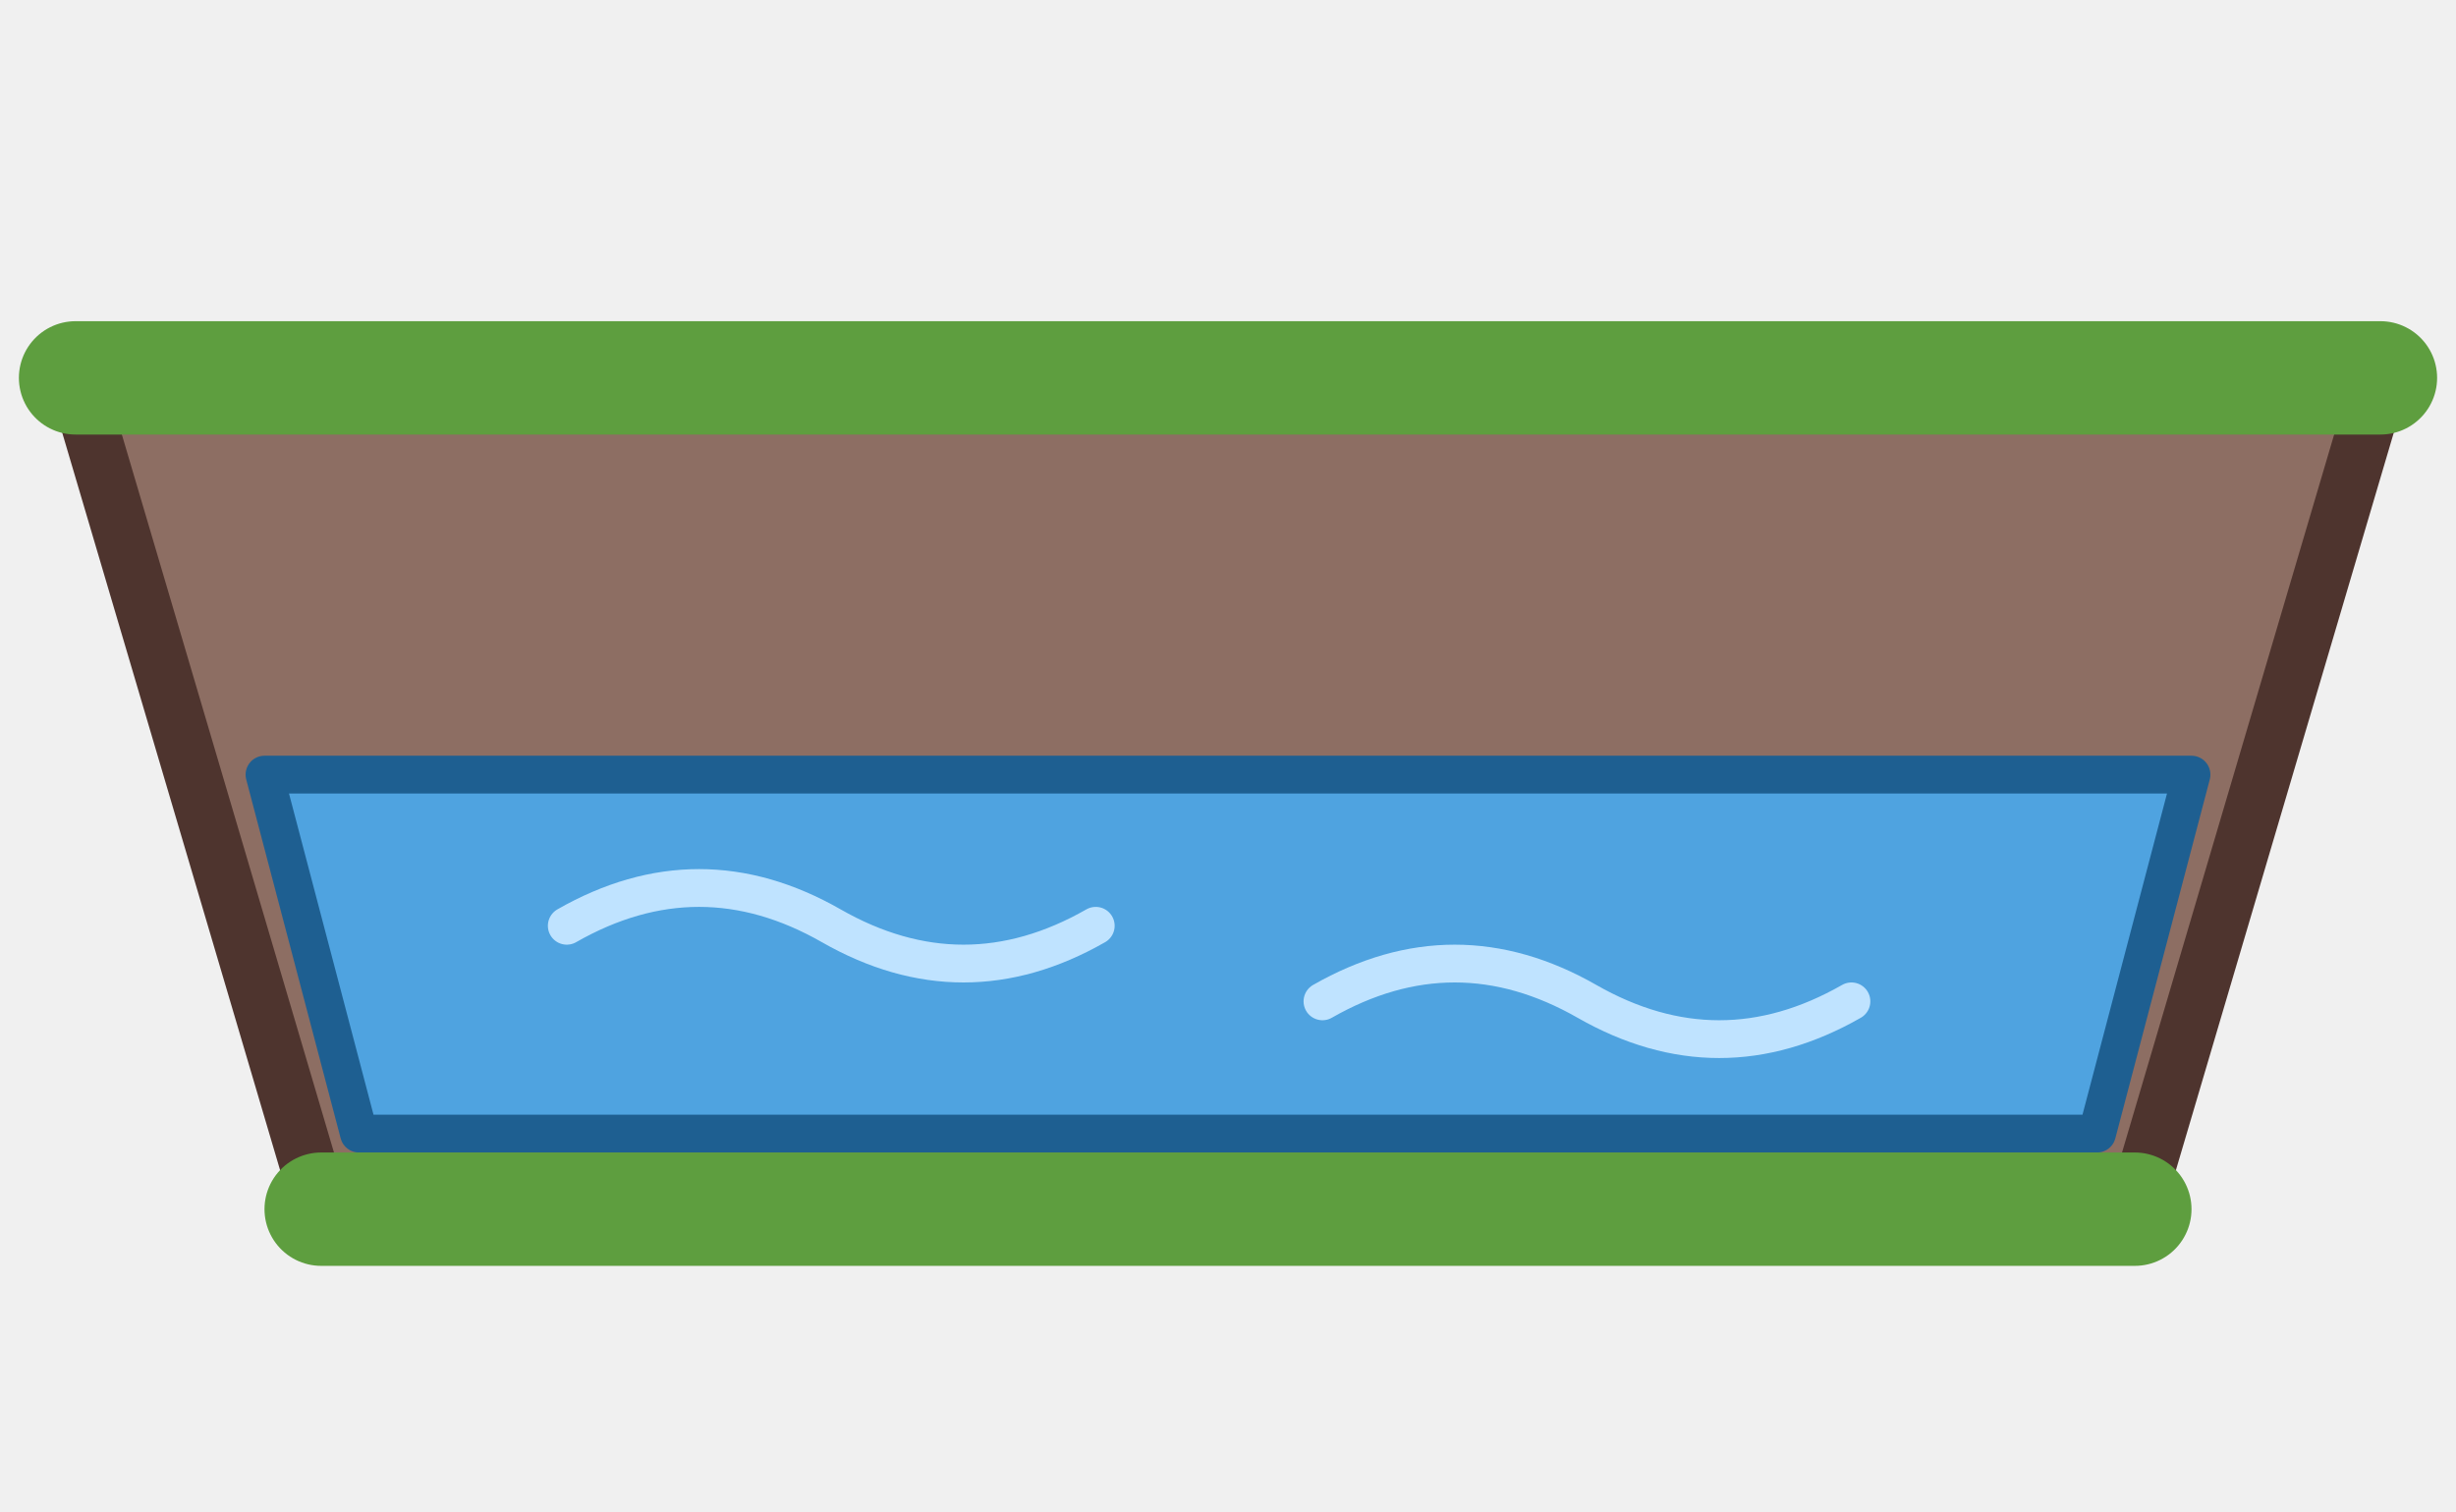
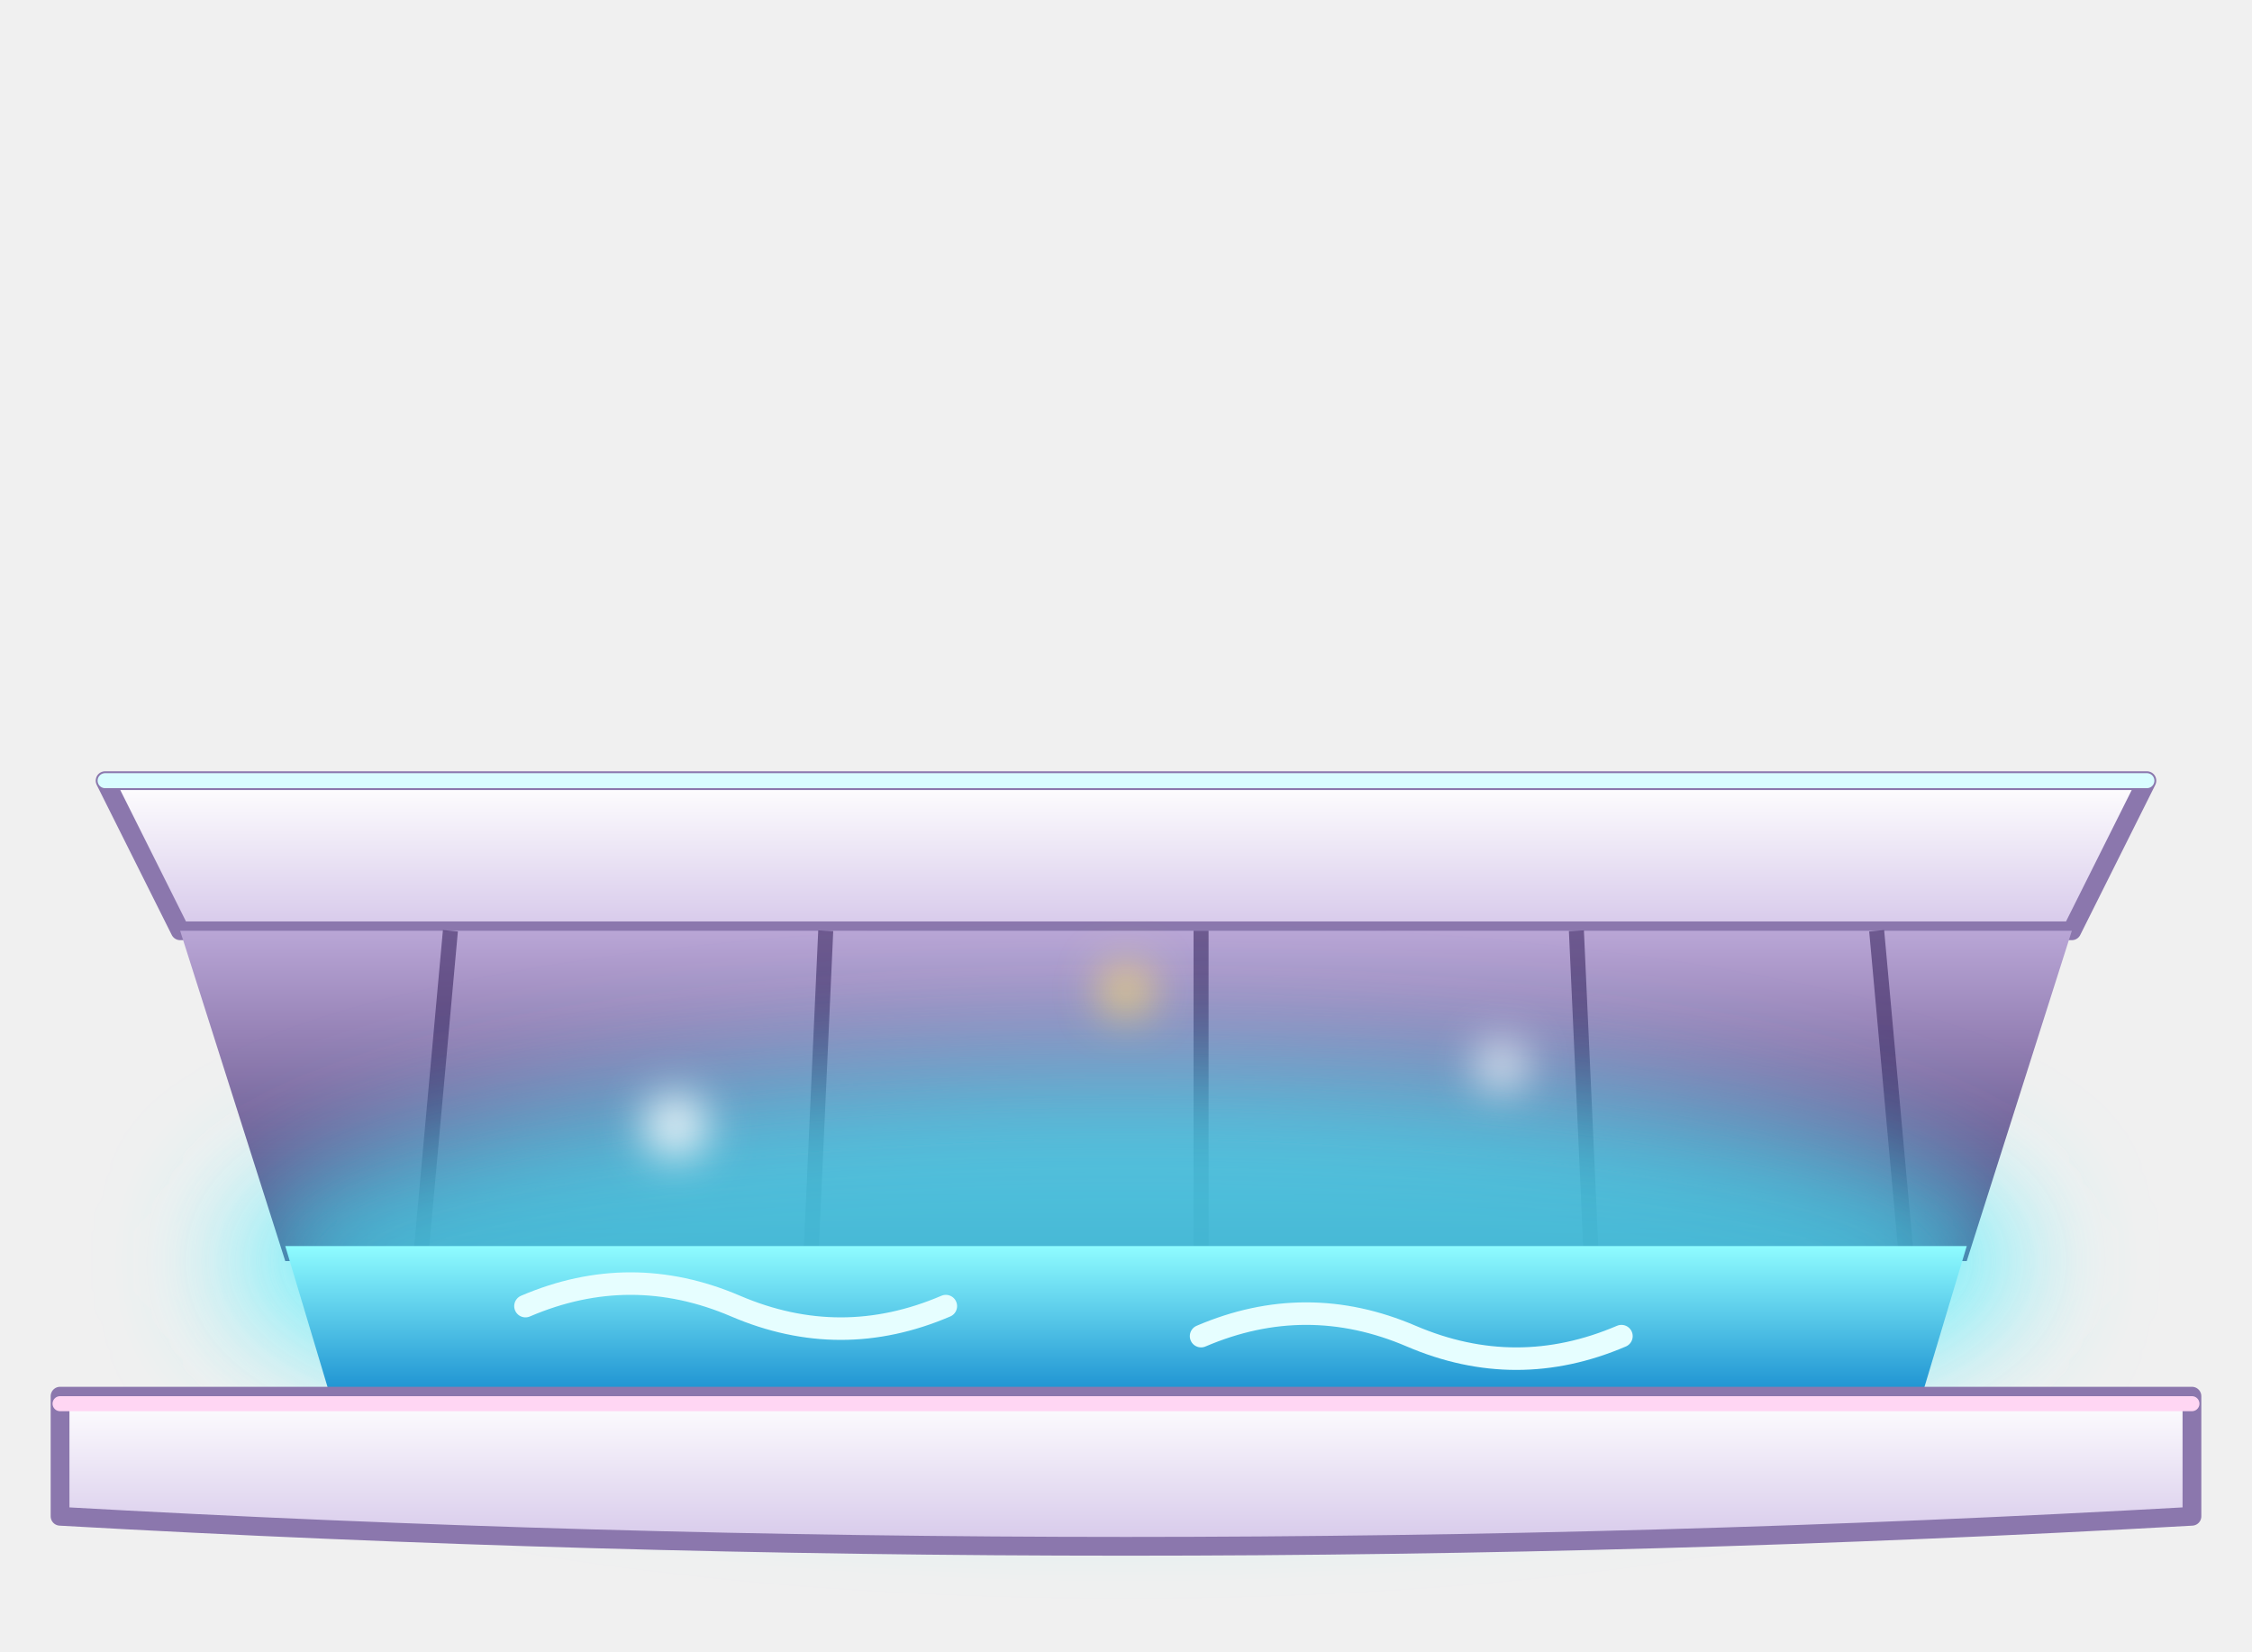
- <svg xmlns="http://www.w3.org/2000/svg" viewBox="0 0 260 160">
-   <path d="M8 40 L252 40 L226 128 L34 128 Z" fill="#8d6e63" stroke="#4e342e" stroke-width="6" stroke-linejoin="round" />
-   <path d="M28 82 L232 82 L222 120 L38 120 Z" fill="#4fa3e0" stroke="#1e5f91" stroke-width="4" stroke-linejoin="round" />
-   <path d="M60 98 Q74 90 88 98 T116 98" fill="none" stroke="#bfe3ff" stroke-width="4" stroke-linecap="round" />
-   <path d="M140 106 Q154 98 168 106 T196 106" fill="none" stroke="#bfe3ff" stroke-width="4" stroke-linecap="round" />
-   <path d="M8 40 L252 40" stroke="#5e9e3f" stroke-width="12" stroke-linecap="round" />
-   <path d="M34 128 L226 128" stroke="#5e9e3f" stroke-width="12" stroke-linecap="round" />
+ <svg xmlns="http://www.w3.org/2000/svg" viewBox="0 0 300 220">
+   <defs>
+     <linearGradient id="wand" x1="0" y1="0" x2="0" y2="1">
+       <stop offset="0" stop-color="#b9a6d6" />
+       <stop offset="1" stop-color="#4a3470" />
+     </linearGradient>
+     <linearGradient id="wasser" x1="0" y1="0" x2="0" y2="1">
+       <stop offset="0" stop-color="#8ffcff" />
+       <stop offset="1" stop-color="#1a8fd0" />
+     </linearGradient>
+     <linearGradient id="rand" x1="0" y1="0" x2="0" y2="1">
+       <stop offset="0" stop-color="#ffffff" />
+       <stop offset="1" stop-color="#d6c8ea" />
+     </linearGradient>
+     <filter id="weich" x="-0.5" y="-0.5" width="2" height="2">
+       <feGaussianBlur stdDeviation="8" />
+     </filter>
+     <filter id="leuchten" x="-1" y="-1" width="3" height="3">
+       <feGaussianBlur stdDeviation="3" />
+     </filter>
+   </defs>
+   <path d="M14 104 L286 104 L276 124 L24 124 Z" fill="url(#rand)" stroke="#8b77ad" stroke-width="2.5" stroke-linejoin="round" />
+   <path d="M24 124 L276 124 L262 168 L38 168 Z" fill="url(#wand)" />
+   <path d="M60 124 L56 168 M110 124 L108 168 M160 124 L160 168 M210 124 L212 168 M250 124 L254 168" stroke="#3a2660" stroke-width="2" opacity="0.6" />
+   <ellipse cx="150" cy="168" rx="120" ry="26" fill="#45f0ff" opacity="0.7" filter="url(#weich)" />
+   <path d="M38 166 L262 166 L256 186 L44 186 Z" fill="url(#wasser)" />
+   <path d="M70 174 Q84 168 98 174 T126 174 M160 178 Q174 172 188 178 T216 178" fill="none" stroke="#e6feff" stroke-width="3" stroke-linecap="round" />
+   <path d="M8 186 L292 186 L292 202 Q150 210 8 202 Z" fill="url(#rand)" stroke="#8b77ad" stroke-width="2.5" stroke-linejoin="round" />
+   <path d="M14 104 L286 104" stroke="#45f0ff" stroke-width="5" stroke-linecap="round" filter="url(#leuchten)" />
+   <path d="M14 104 L286 104" stroke="#d9fdff" stroke-width="2" stroke-linecap="round" />
+   <path d="M8 187 L292 187" stroke="#ff6ad5" stroke-width="5" stroke-linecap="round" filter="url(#leuchten)" />
+   <path d="M8 187 L292 187" stroke="#ffd6f3" stroke-width="2" stroke-linecap="round" />
+   <g filter="url(#leuchten)">
+     <circle cx="90" cy="150" r="4" fill="#ffffff" />
+     <circle cx="200" cy="142" r="3" fill="#ffffff" />
+     <circle cx="150" cy="132" r="3" fill="#ffe066" />
+   </g>
</svg>
